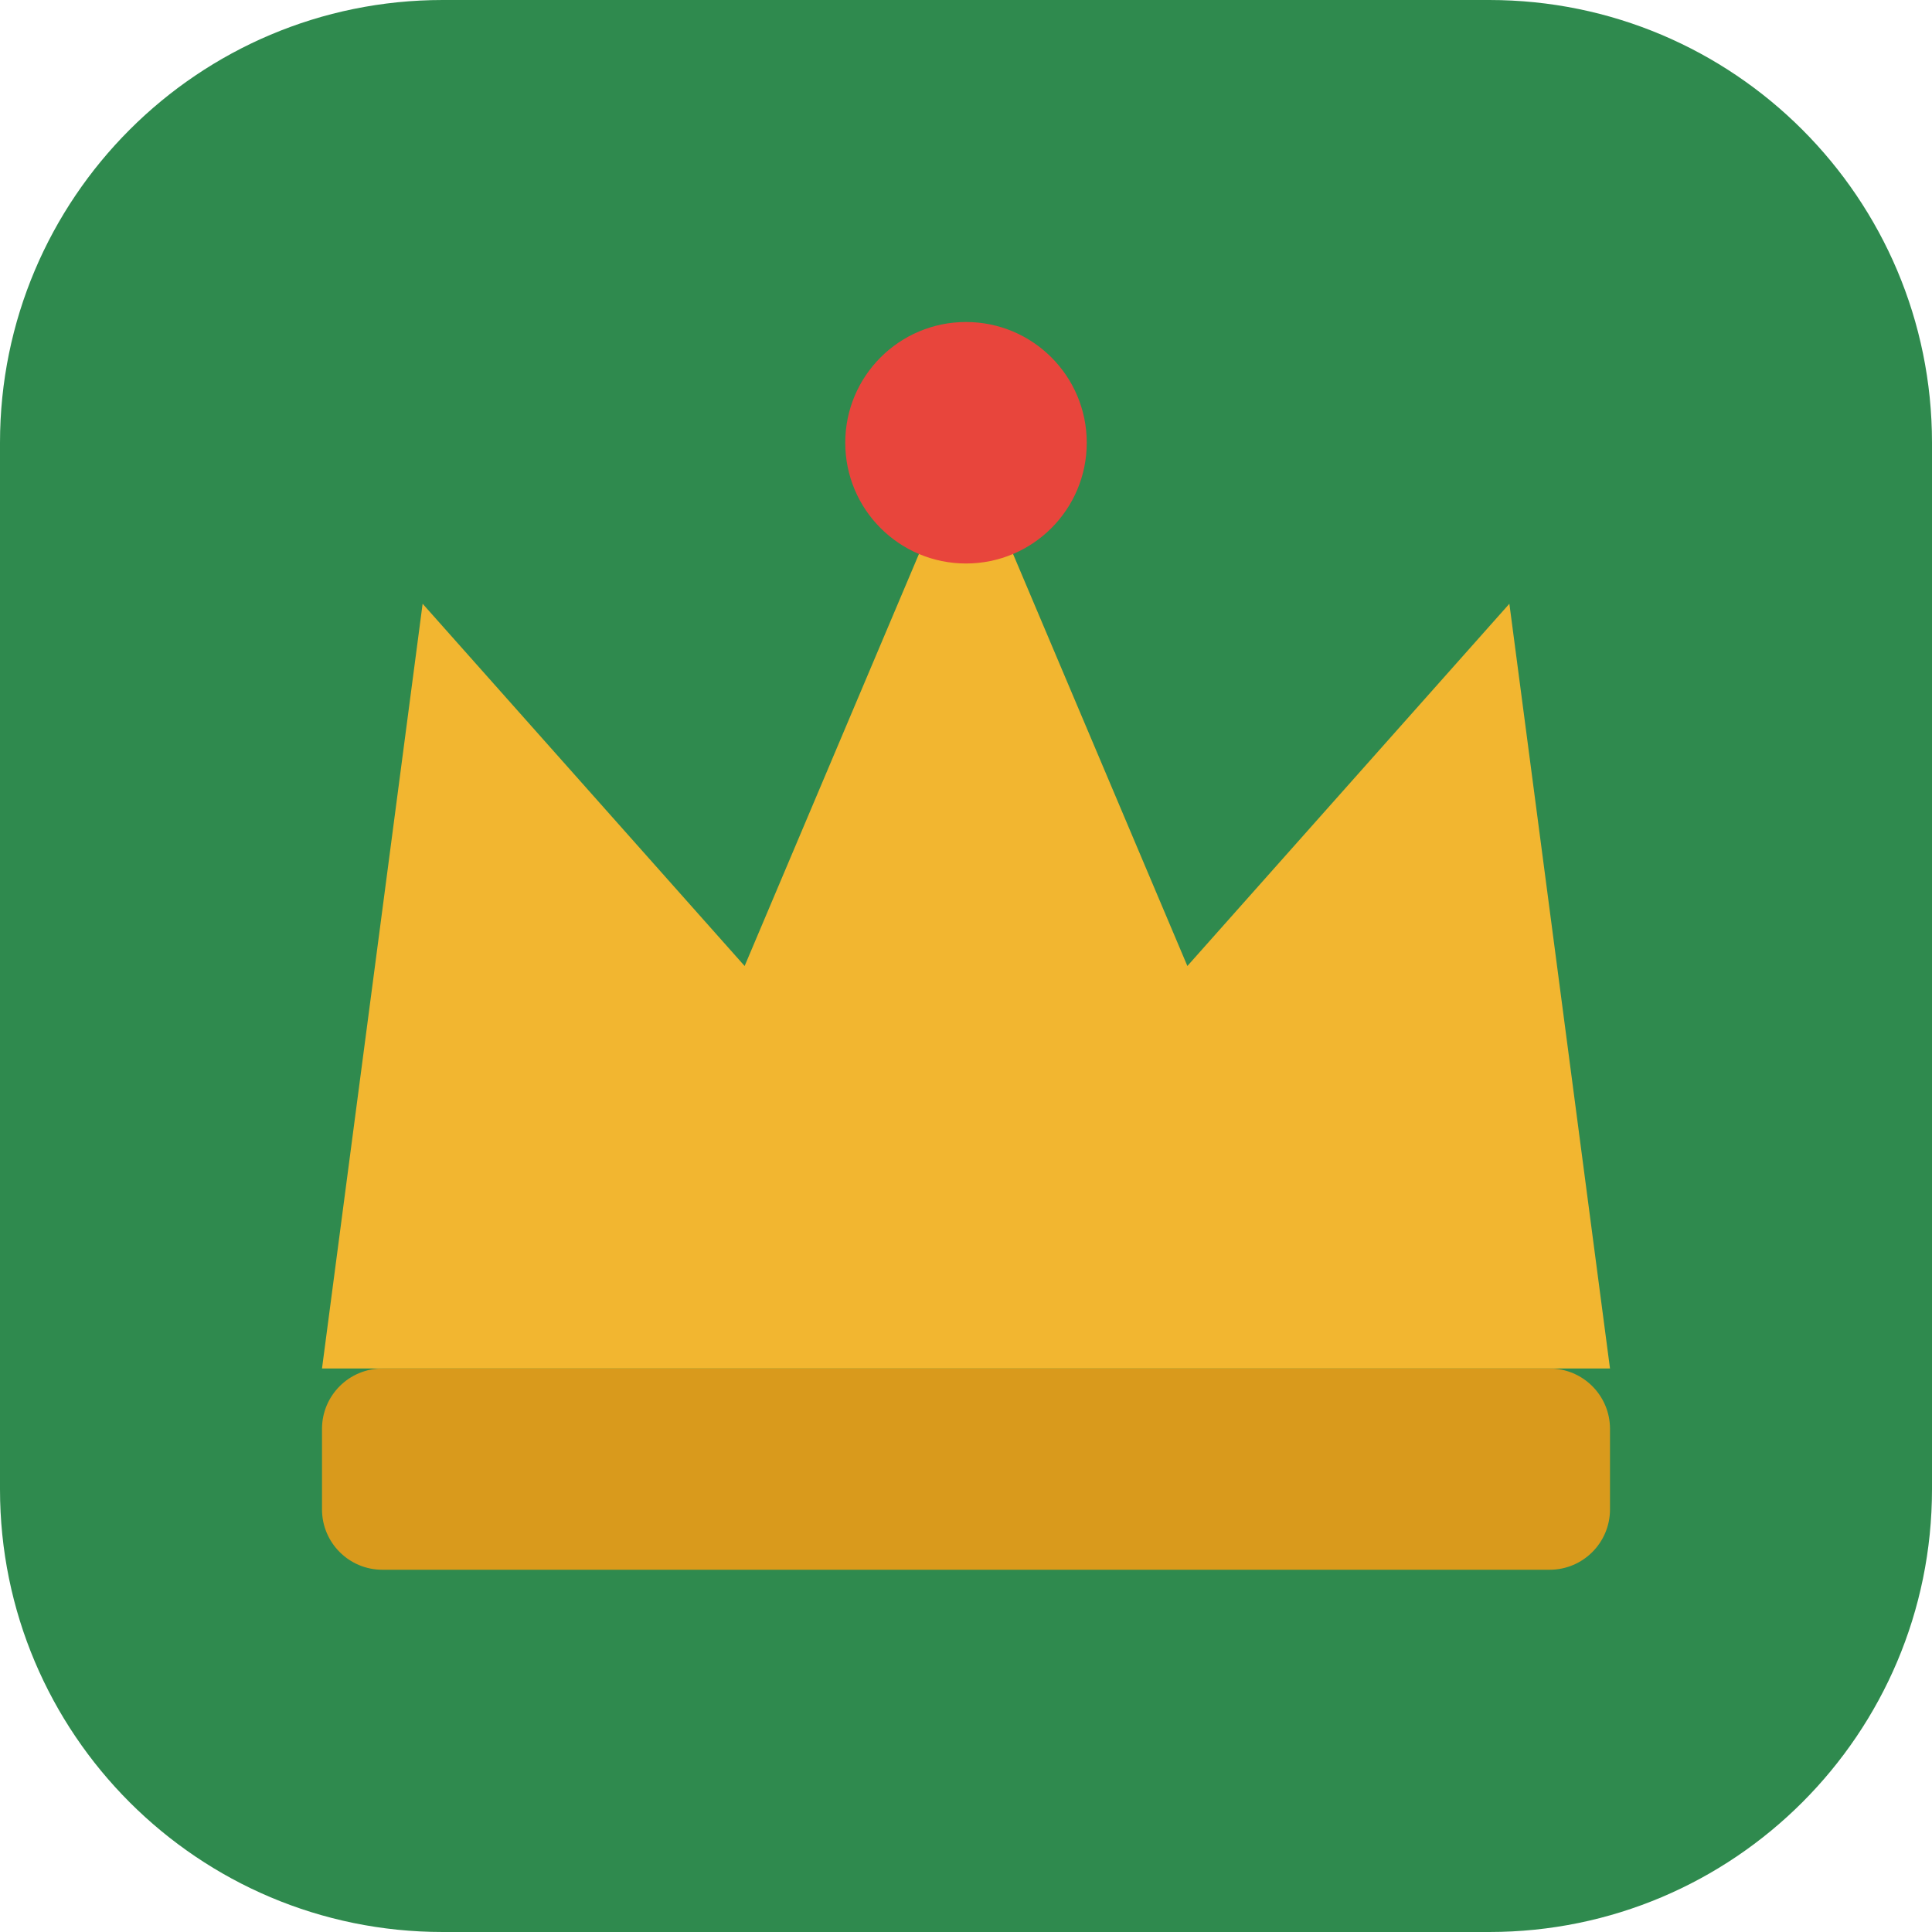
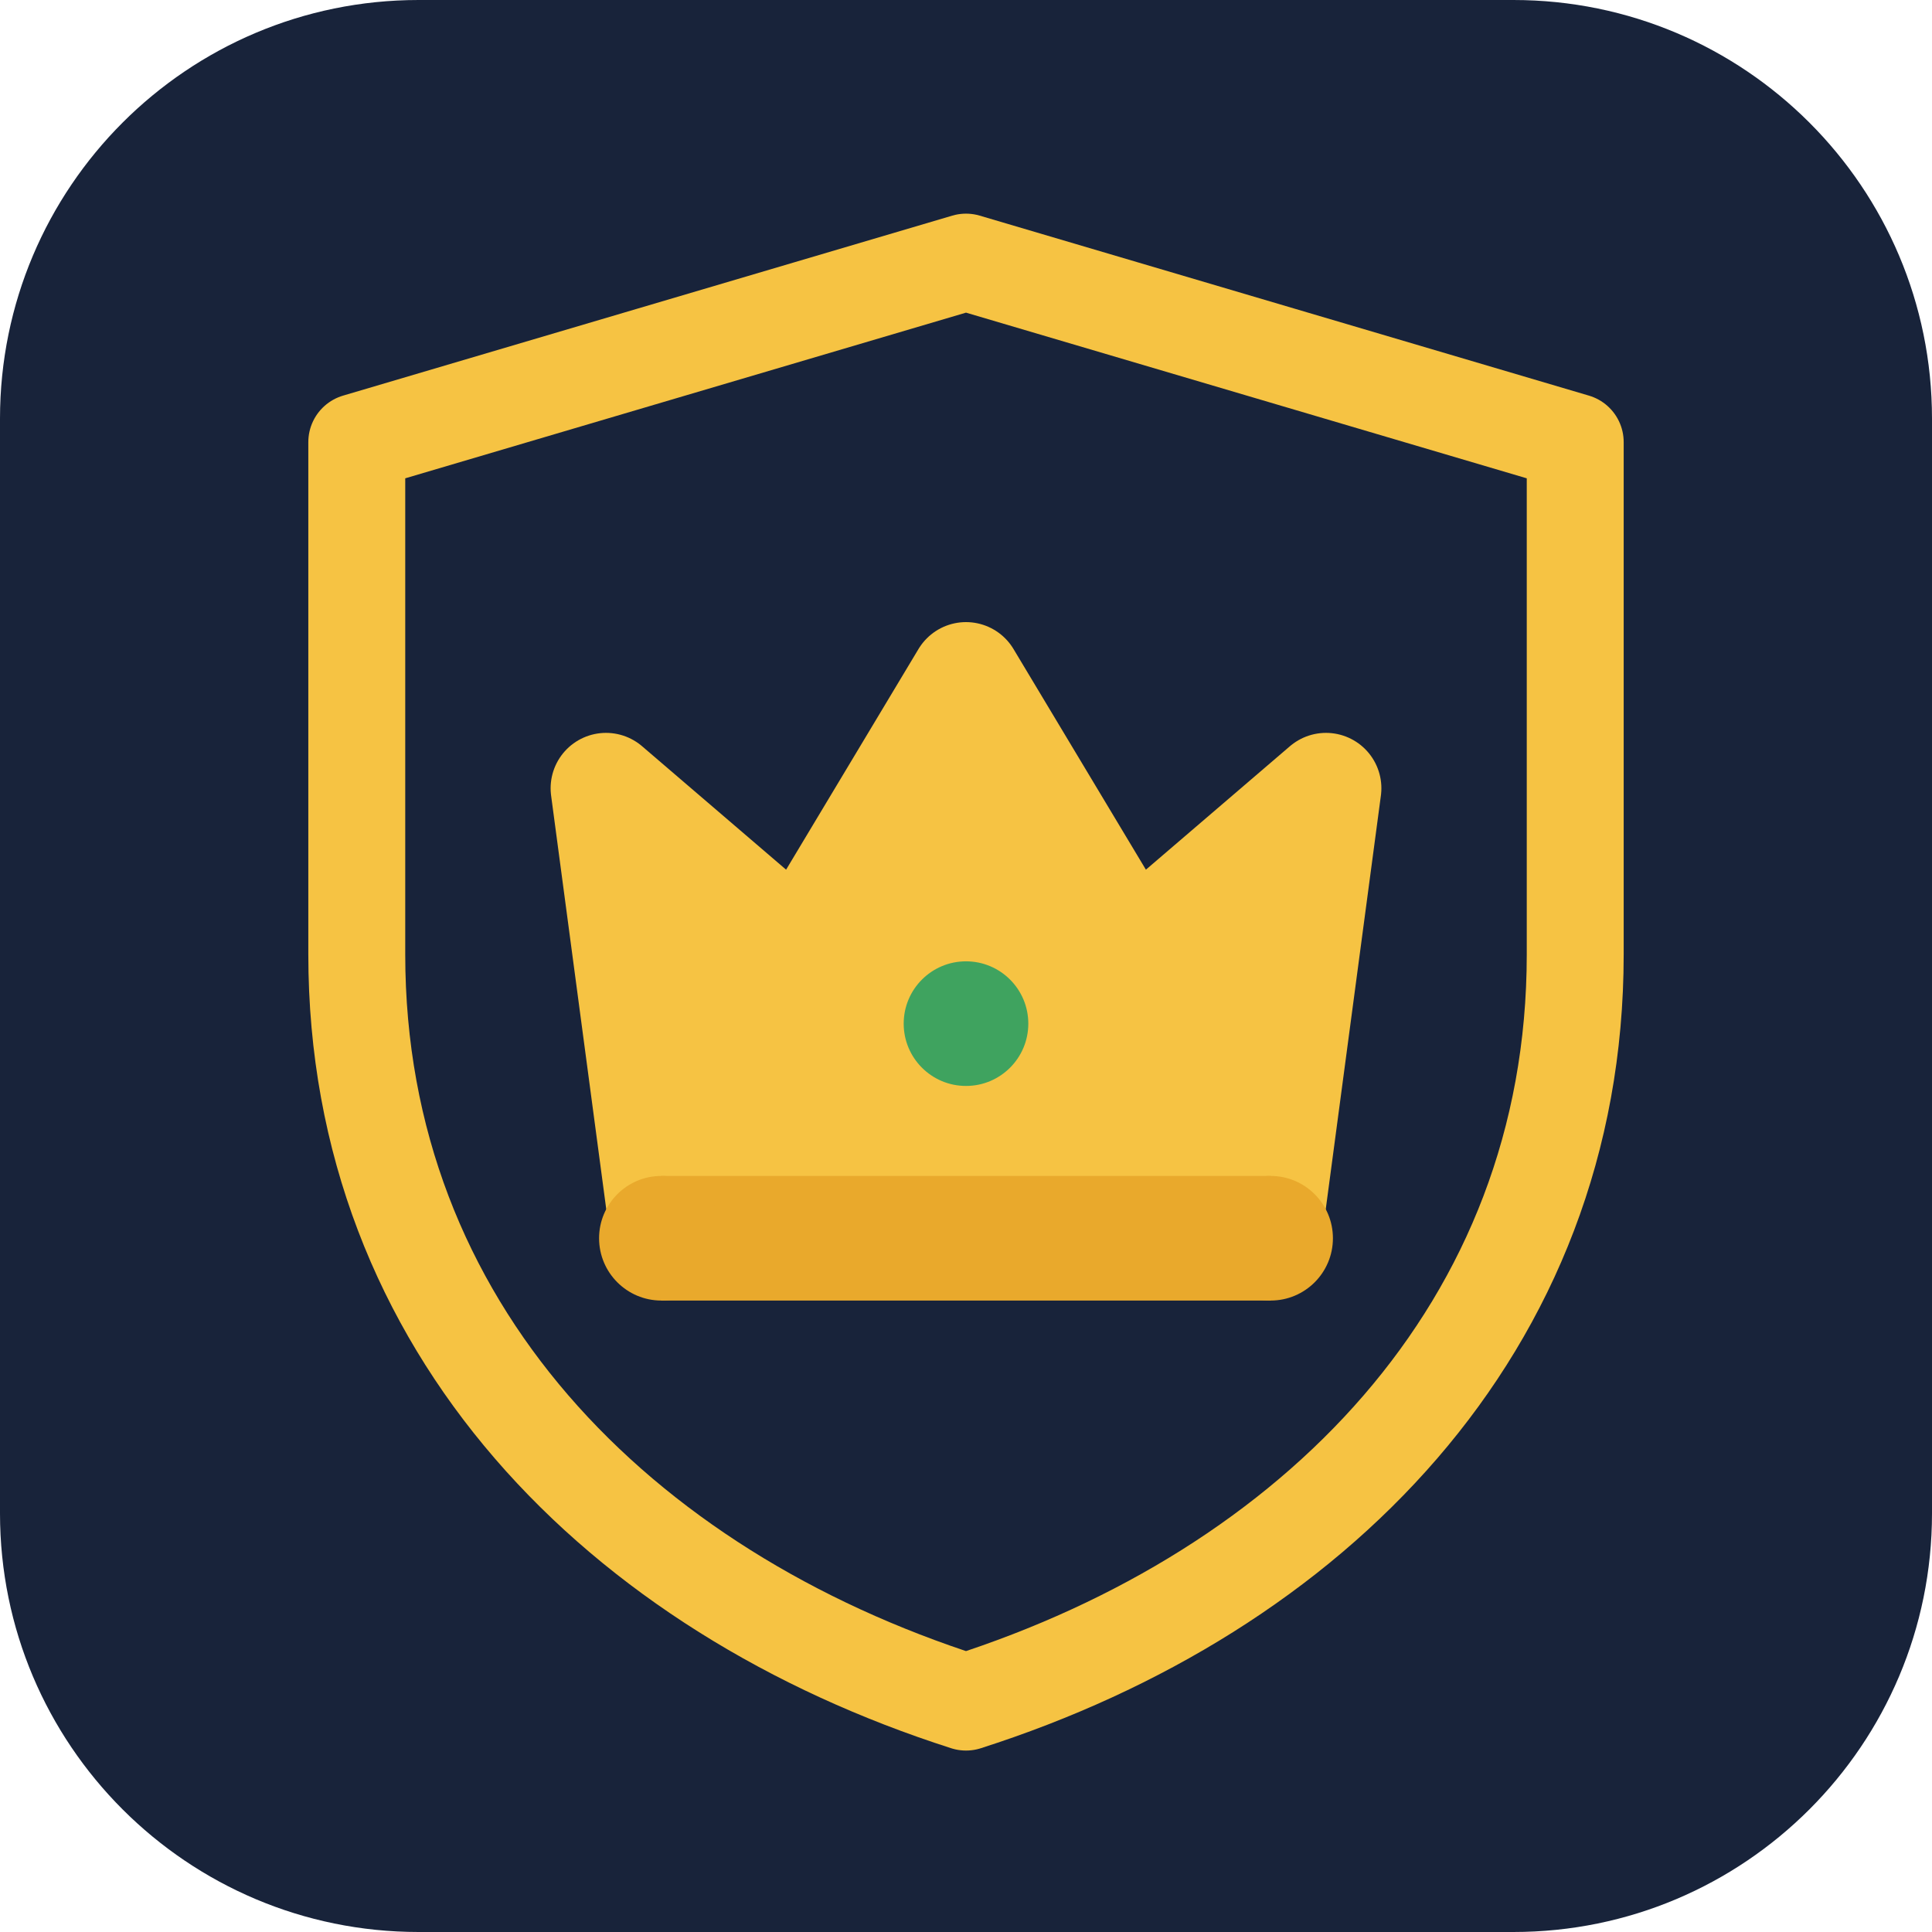
- <svg xmlns="http://www.w3.org/2000/svg" viewBox="0 0 48 48">
-   <rect width="48" height="48" rx="11" fill="#2f8a4e" />
-   <path d="M8 34 L10.5 15 L18.5 24 L24 11 L29.5 24 L37.5 15 L40 34 Z" fill="#f2b630" />
-   <rect x="8" y="34" width="32" height="5" rx="1.5" fill="#d99a1c" />
-   <circle cx="24" cy="11" r="3" fill="#e8453c" />
+ <svg xmlns="http://www.w3.org/2000/svg" viewBox="0 0 120 120">
+   <rect width="120" height="120" rx="26" fill="#18233a" />
+   <g transform="translate(60 61) scale(.86) translate(-54 -60)">
+     <g stroke-linejoin="round" stroke-linecap="round">
+       <path d="M54,8 L98,21 L98,58 C98,85 79,104 54,112 C29,104 10,85 10,58 L10,21 Z" fill="none" stroke="#f6c343" stroke-width="7" />
+       <polygon points="32,76 28,46 42,58 54,38 66,58 80,46 76,76" fill="#f6c343" stroke="#f6c343" stroke-width="8" />
+       <rect x="32" y="74" width="44" height="9" fill="#e9a92c" />
+       <circle cx="32" cy="78.5" r="4.5" fill="#e9a92c" />
+       <circle cx="76" cy="78.5" r="4.5" fill="#e9a92c" />
+       <circle cx="54" cy="63" r="4.5" fill="#3fa35f" />
+     </g>
+   </g>
</svg>
